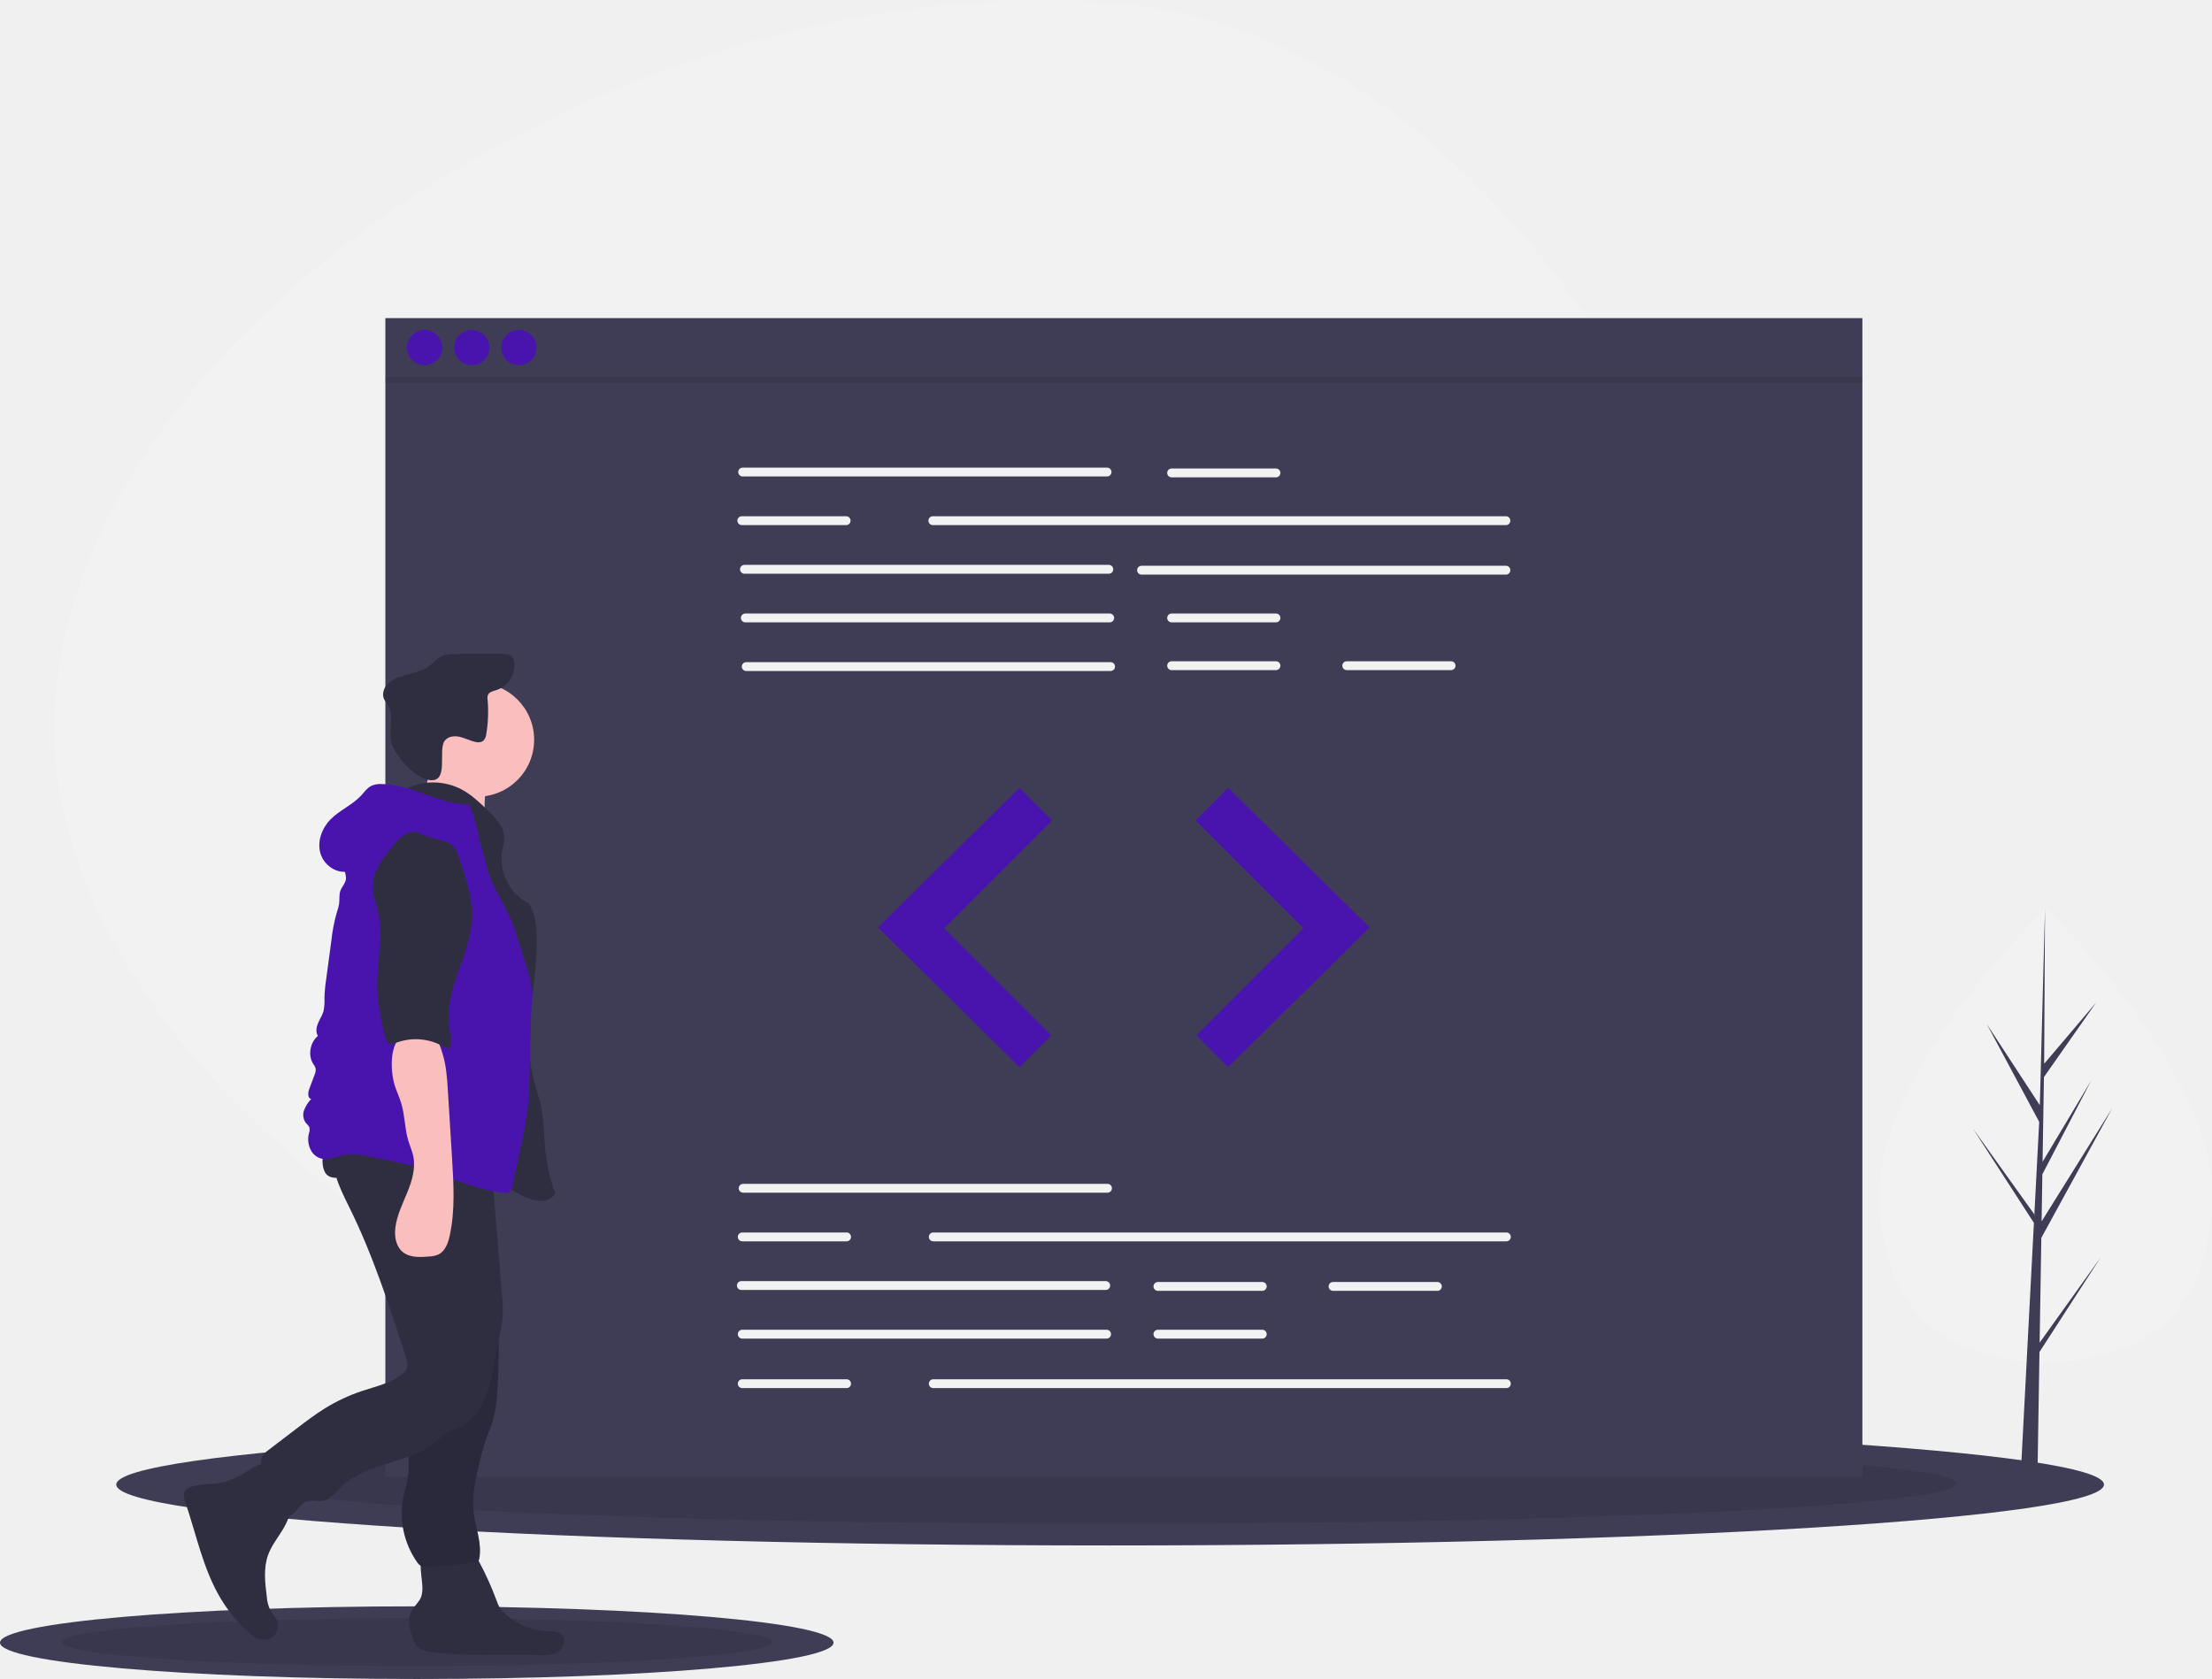
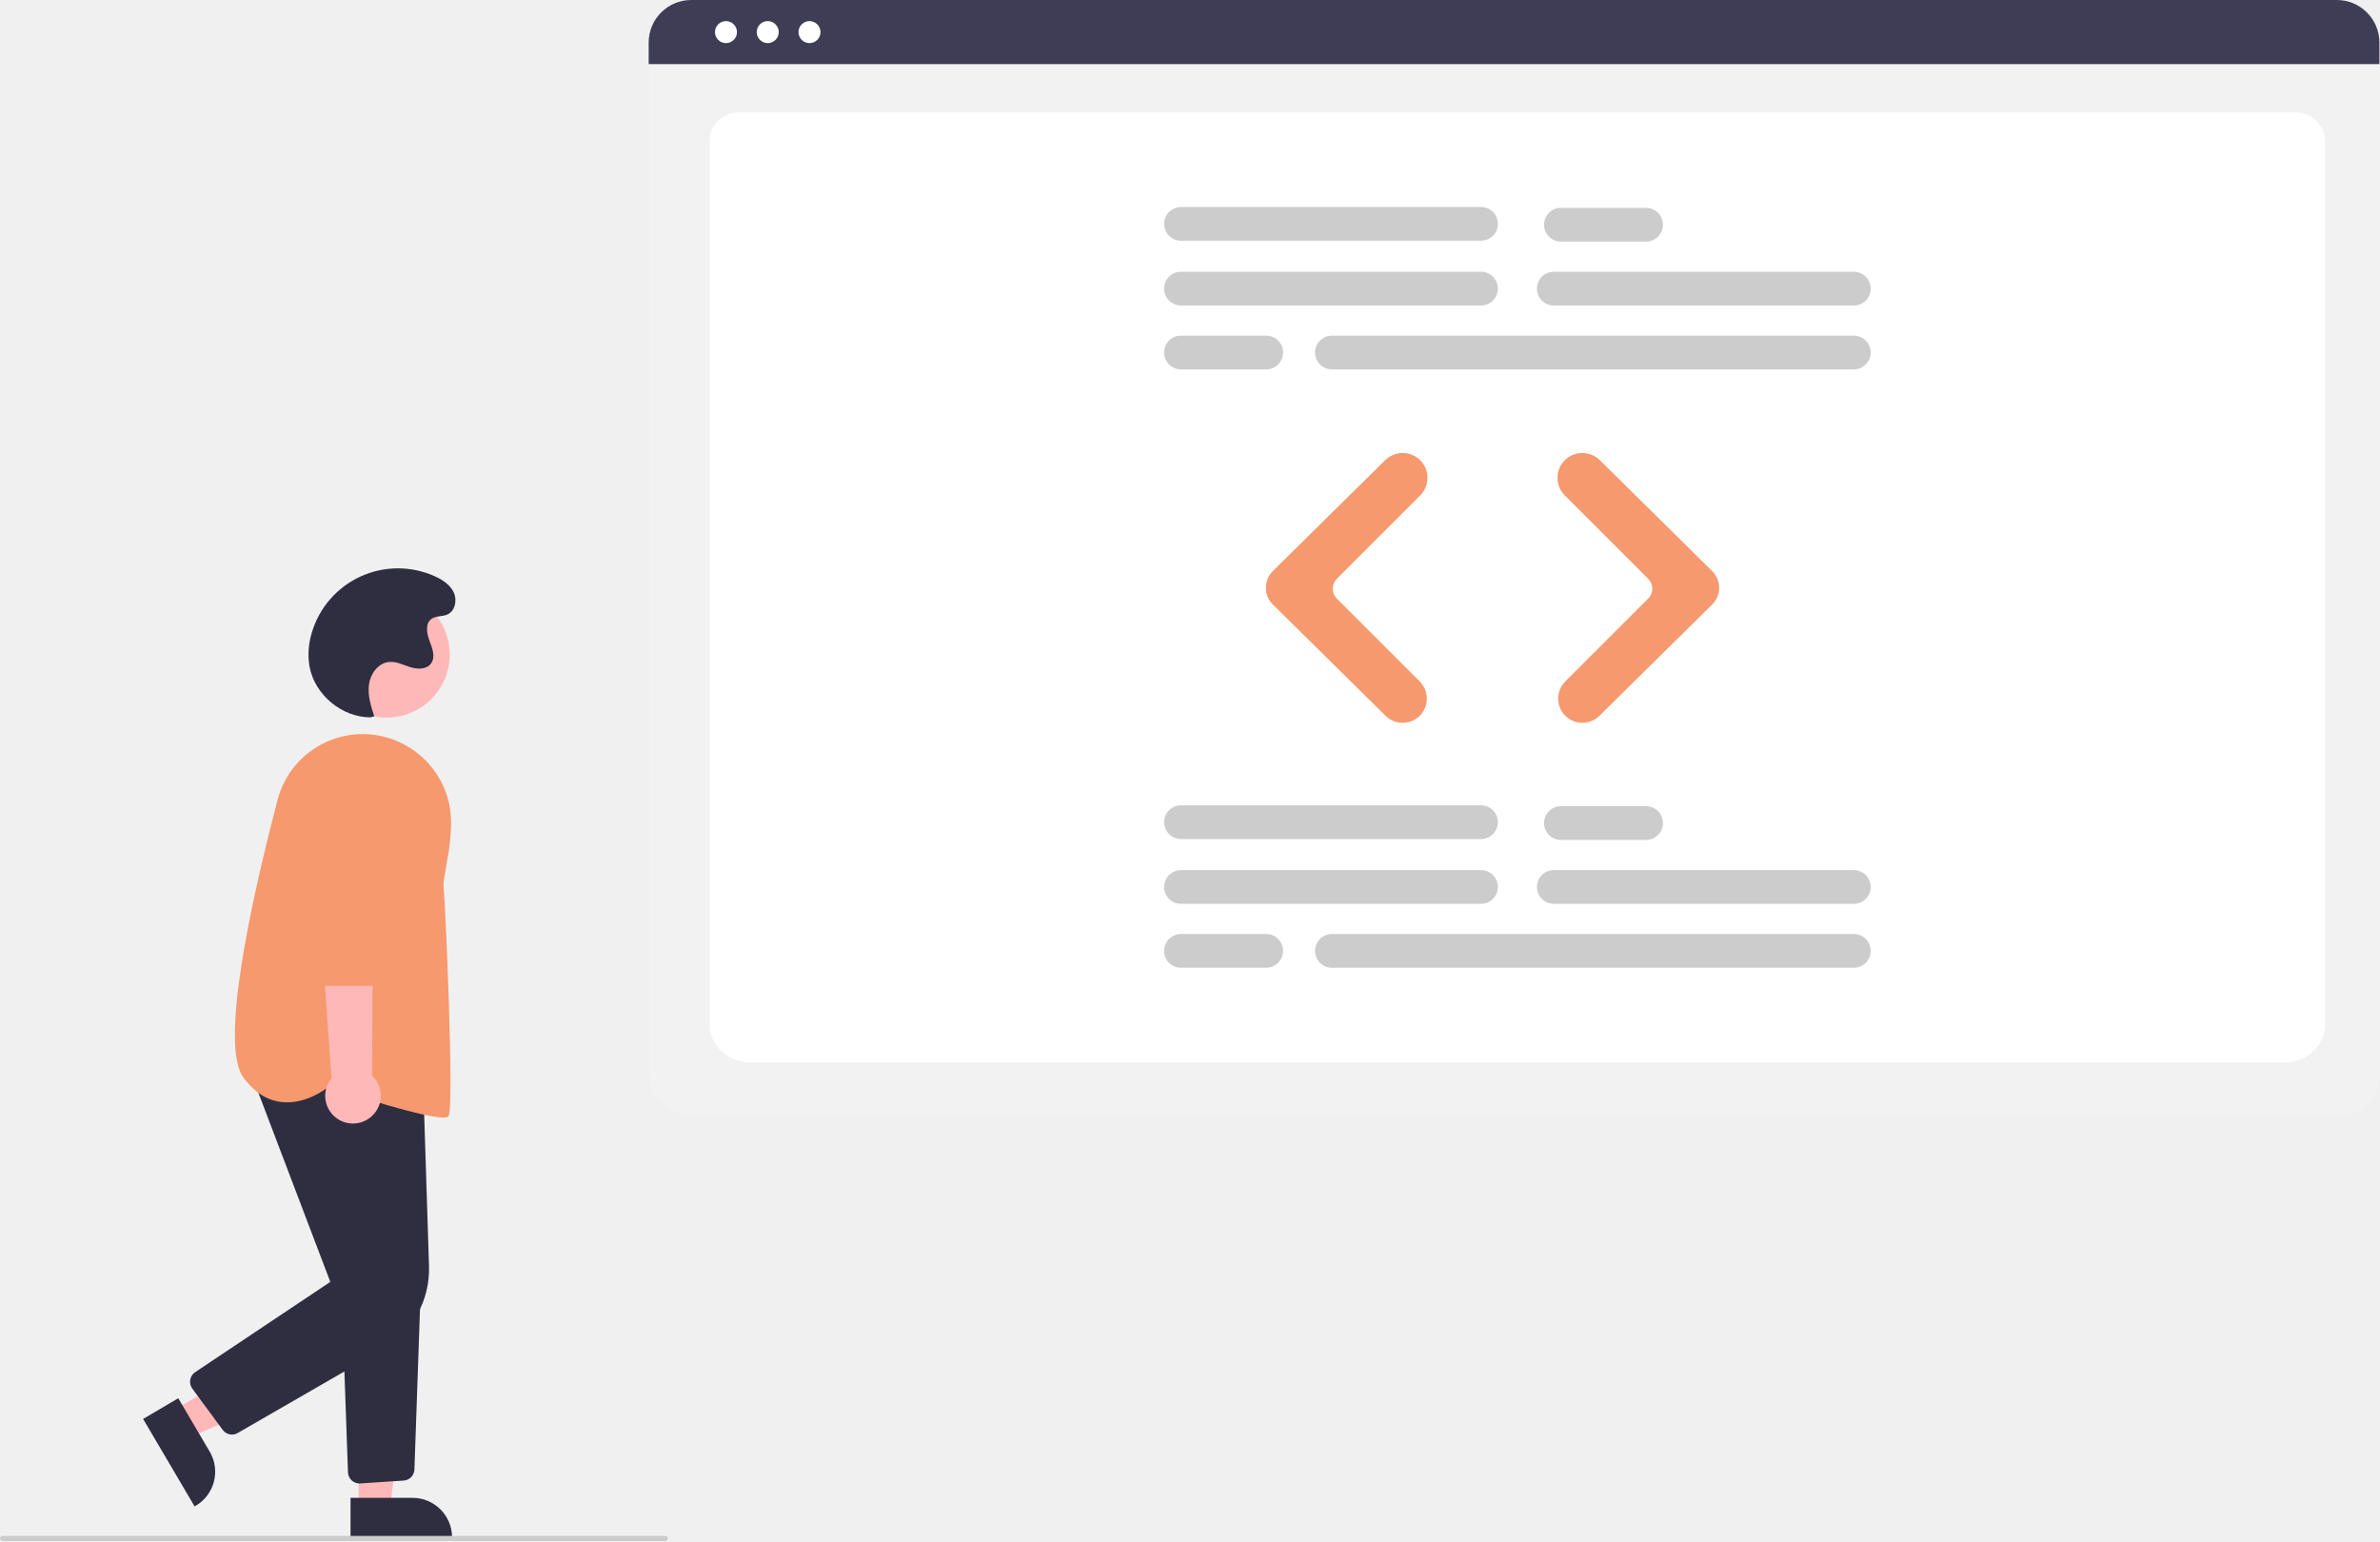
- <svg xmlns="http://www.w3.org/2000/svg" data-name="Layer 1" width="1126.194" height="855" viewBox="0 0 1126.194 855">
-   <path d="M544.864 755.938C302.465 737.49 13.394 549.672 28.111 356.28S322.797-17.142 565.196 1.305 947.128 381.167 932.41 574.558s-145.148 199.827-387.547 181.38z" fill="#f2f2f2" />
-   <ellipse cx="565.194" cy="756" rx="506" ry="31" fill="#3f3d56" />
-   <ellipse cx="565.194" cy="755.5" rx="431" ry="20.5" opacity=".1" />
-   <ellipse cx="212.194" cy="836.5" rx="212.194" ry="18.5" fill="#3f3d56" />
-   <ellipse cx="212.194" cy="836.202" rx="180.742" ry="12.234" opacity=".1" />
-   <path fill="#3f3d56" d="M196.194 162h752v590h-752z" />
-   <path d="M563.638 242.63H378.12a2.251 2.251 0 110-4.504h185.518a2.251 2.251 0 010 4.503zm203.079 24.765H474.932a2.251 2.251 0 010-4.503h291.785a2.251 2.251 0 110 4.503zM564.539 292.16H379.02a2.251 2.251 0 110-4.502h185.518a2.251 2.251 0 110 4.503zm202.178.45H581.199a2.251 2.251 0 010-4.502h185.518a2.251 2.251 0 110 4.503zm-201.728 24.316H379.471a2.251 2.251 0 010-4.503H564.99a2.251 2.251 0 110 4.503zm.451 24.766H379.921a2.251 2.251 0 010-4.503h185.517a2.251 2.251 0 110 4.503zm84.203-98.612h-53.134a2.251 2.251 0 010-4.503h53.134a2.251 2.251 0 110 4.502zm0 73.846h-53.134a2.251 2.251 0 010-4.503h53.134a2.251 2.251 0 110 4.503zm0 24.316h-53.134a2.251 2.251 0 110-4.503h53.134a2.251 2.251 0 110 4.503zm89.157 0h-53.134a2.251 2.251 0 010-4.503h53.133a2.251 2.251 0 110 4.503zm-307.996-73.847H377.67a2.251 2.251 0 010-4.503h53.134a2.251 2.251 0 010 4.503zM563.863 607.36H378.346a2.251 2.251 0 010-4.502h185.517a2.251 2.251 0 010 4.503zm-.9 49.532H377.445a2.251 2.251 0 110-4.503h185.518a2.251 2.251 0 010 4.503zm.45 24.766H377.895a2.251 2.251 0 110-4.503h185.518a2.251 2.251 0 110 4.503zm79.25-24.316H589.53a2.251 2.251 0 010-4.503h53.133a2.251 2.251 0 010 4.503zm0 24.316H589.53a2.251 2.251 0 010-4.503h53.133a2.251 2.251 0 110 4.503zm89.157-24.316h-53.134a2.251 2.251 0 110-4.503h53.134a2.251 2.251 0 010 4.503zm35.122-25.216H475.157a2.251 2.251 0 010-4.503h291.785a2.251 2.251 0 010 4.503zm-335.913 0h-53.134a2.251 2.251 0 010-4.503h53.134a2.251 2.251 0 010 4.503zm335.913 74.748H475.157a2.251 2.251 0 110-4.503h291.785a2.251 2.251 0 010 4.503zm-335.913 0h-53.134a2.251 2.251 0 110-4.503h53.134a2.251 2.251 0 110 4.503z" fill="#f2f2f2" />
-   <path fill="#4914ae" d="M519.06 401.13l-72.046 71.145 72.046 71.145 16.21-16.21-54.484-54.485 54.934-54.935-16.66-16.66zm106.267 0l72.046 71.145-72.046 71.145-16.21-16.21 54.485-54.485-54.935-54.935 16.66-16.66z" />
-   <circle cx="216.194" cy="177" r="9" fill="#4914ae" />
-   <circle cx="240.194" cy="177" r="9" fill="#4914ae" />
-   <circle cx="264.194" cy="177" r="9" fill="#4914ae" />
-   <path opacity=".1" d="M196.194 192h752v3h-752z" />
-   <path d="M1126.194 607.454c0 63.77-37.911 86.037-84.677 86.037s-84.676-22.266-84.676-86.037 84.676-144.898 84.676-144.898 84.677 81.126 84.677 144.898z" fill="#f2f2f2" />
-   <path fill="#3f3d56" d="M1038.433 683.736l.867-53.371 36.091-66.027-35.955 57.655.39-23.998 24.873-47.769-24.77 41.419.701-43.161 26.635-38.031-26.525 31.244.438-79.141-2.753 104.769.226-4.322-27.08-41.451 26.646 49.748-2.523 48.203-.075-1.28-31.219-43.621 31.124 48.141-.315 6.028-.057.091.026.495-6.402 122.296h8.553l1.026-63.168 31.049-48.024-30.971 43.275z" />
-   <path d="M122.622 751.091a43.126 43.126 0 01-8.178 3.503c-5.08 1.387-10.508.878-15.638 2.063-2.1.485-4.386 1.499-5.054 3.548-.49 1.504.043 3.127.554 4.624 5.668 16.62 9.085 34.266 18.125 49.32a74.64 74.64 0 0013.992 16.988c2.056 1.852 4.385 3.664 7.136 3.955a7.248 7.248 0 007.37-10.182c-.81-1.801-2.317-3.197-3.289-4.916a18.757 18.757 0 01-1.819-6.99c-.893-7.11-1.754-14.538.71-21.266 1.651-4.512 4.681-8.359 7.206-12.447s4.621-8.772 4.06-13.544c-.384-3.257-1.972-6.237-3.65-9.054-1.682-2.823-5.005-10.409-8.383-11.35-3.507-.979-10.084 4.181-13.142 5.748zm92.435 57.409a14.019 14.019 0 01-.664 4.745c-1.057 2.793-3.68 4.706-5.036 7.367-1.885 3.7-1.03 8.174.218 12.135.783 2.483 1.81 5.067 3.913 6.602a12.893 12.893 0 005.954 1.908c18.036 2.496 36.358 1.064 54.558 1.587 3.317.095 6.83.211 9.725-1.41s4.686-5.697 2.717-8.368c-1.769-2.398-5.265-2.376-8.242-2.517a33.912 33.912 0 01-20.913-8.615 15.112 15.112 0 01-2.934-3.377 20.753 20.753 0 01-1.534-3.517 156.799 156.799 0 00-9.083-20.119c-.98-1.815-2.087-3.705-3.906-4.676a10.323 10.323 0 00-4.24-.926c-4.536-.294-16.283-1.838-19.79 1.69-3.242 3.26-.672 13.351-.743 17.491z" fill="#2f2e41" />
-   <circle cx="242.971" cy="376.72" r="28.975" fill="#fbbebe" />
-   <path d="M216.806 400.646c-1.724 4.614-4.647 8.947-8.9 11.43l40.074 8.174a42.453 42.453 0 01-.562-17.869 10.3 10.3 0 00.24-4.409c-.754-2.907-4.027-4.306-6.955-4.974-7.314-1.667-13.782-2.561-20.579-5.792-2.077 3.557-1.787 9.34-3.318 13.44z" fill="#fbbebe" />
-   <path d="M207.57 401.227a31.338 31.338 0 0127.314.714c5.138 2.707 9.392 6.794 13.571 10.826 3.853 3.717 7.963 7.972 8.236 13.319.133 2.59-.676 5.122-1.084 7.683a25.766 25.766 0 0013.78 26.47c3.184 5.303 3.84 11.729 3.89 17.914.185 23.436-7.21 47.16-1.93 69.995 1.239 5.362 3.16 10.554 4.231 15.952 1.387 6.99 1.319 14.18 2.044 21.27a95.266 95.266 0 005.114 22.495c-1.744 2.774-5.374 3.837-8.643 3.613s-6.325-1.644-9.242-3.136c-14.123-7.227-27.059-16.757-41.687-22.9-9.677-4.063-19.987-6.595-29.376-11.288s-18.12-12.142-20.99-22.238c-1.241-4.365-1.318-8.965-1.385-13.503-.286-19.114-.55-38.436 3.61-57.094 3.669-16.453 10.741-32.194 12.284-48.98.502-5.465.513-11.314 3.566-15.874 4.315-6.445 13.632-8.114 16.698-15.238z" fill="#2f2e41" />
-   <path d="M226.492 377.13c1.707-2.228 5-2.531 7.727-1.872s5.243 2.064 7.998 2.598a4.675 4.675 0 003.743-.526 5.444 5.444 0 001.616-3.57 68.163 68.163 0 00.67-17.38 5.147 5.147 0 01.16-2.438c.681-1.643 2.762-2.034 4.461-2.562a13.316 13.316 0 009.013-13.633 5.42 5.42 0 00-1.657-3.74c-1.175-.958-2.82-1.017-4.336-1.029q-11.683-.094-23.366.006c-2.883.024-5.91.095-8.41 1.532-1.847 1.063-3.221 2.773-4.88 4.112-4.326 3.491-10.178 4.201-15.441 5.99a15.308 15.308 0 00-6.768 4.036c-1.75 2-2.592 4.974-1.492 7.393a26.252 26.252 0 001.886 2.904c3.105 4.964 1.038 11.403 1.502 17.24.579 7.288 11.365 19.111 18.679 20.836 11.807 2.784 4.986-15.113 8.895-19.898zm-16.358 319.553c.745 5.321 1.701 10.661 1.446 16.029-.357 7.493-3.06 14.714-3.56 22.2-.372 5.59.49 11.241-.286 16.79-.497 3.554-1.656 6.979-2.373 10.494a43.395 43.395 0 006.973 33.266 5.448 5.448 0 002.024 1.96 5.714 5.714 0 002.507.333 179.947 179.947 0 0025.17-2.288 2.414 2.414 0 001.617-.713 2.266 2.266 0 00.35-.954c1.545-7.936-1.976-15.893-2.871-23.928-.956-8.58 1.103-17.178 3.146-25.565a113.548 113.548 0 013.467-12.228c.988-2.697 2.181-5.32 3.037-8.063a61.46 61.46 0 002.202-13.202q.892-10.575.945-21.2a88.958 88.958 0 00-1.665-20.01c-1.878-8.337-5.724-16.08-9.536-23.73a15.029 15.029 0 00-5.618 2.67 125.38 125.38 0 01-15.35 8.481c-3.567 1.657-10.522 2.834-12.786 6.286-2.232 3.405-.792 10.35-.621 14.106q.439 9.667 1.782 19.266z" fill="#2f2e41" />
-   <path d="M210.134 696.683c.745 5.321 1.701 10.661 1.446 16.029-.357 7.493-3.06 14.714-3.56 22.2-.372 5.59.49 11.241-.286 16.79-.497 3.554-1.656 6.979-2.373 10.494a43.395 43.395 0 006.973 33.266 5.448 5.448 0 002.024 1.96 5.714 5.714 0 002.507.333 179.947 179.947 0 0025.17-2.288 2.414 2.414 0 001.617-.713 2.266 2.266 0 00.35-.954c1.545-7.936-1.976-15.893-2.871-23.928-.956-8.58 1.103-17.178 3.146-25.565a113.548 113.548 0 013.467-12.228c.988-2.697 2.181-5.32 3.037-8.063a61.46 61.46 0 002.202-13.202q.892-10.575.945-21.2a88.958 88.958 0 00-1.665-20.01c-1.878-8.337-5.724-16.08-9.536-23.73a15.029 15.029 0 00-5.618 2.67 125.38 125.38 0 01-15.35 8.481c-3.567 1.657-10.522 2.834-12.786 6.286-2.232 3.405-.792 10.35-.621 14.106q.439 9.667 1.782 19.266z" opacity=".1" />
-   <path d="M170.961 583.018c-3.848 10.36 1.808 21.554 6.722 31.452 12.106 24.386 20.513 50.408 28.875 76.317.626 1.941 1.252 4.059.554 5.975a7.825 7.825 0 01-2.822 3.347c-5.766 4.379-13.107 5.938-19.975 8.23a90.184 90.184 0 00-18.943 8.88c-4.976 3.083-9.639 6.643-14.291 10.197l-14.812 11.312a9.903 9.903 0 00-2.476 2.397c-1.429 2.241-.844 5.167-.132 7.728a131.432 131.432 0 007.252 19.792 6.911 6.911 0 002.63 3.447c2.312 1.242 5.14-.405 6.905-2.347s3.292-4.36 5.78-5.193c2.487-.833 5.223.176 7.819-.189 4.198-.59 6.986-4.457 10.012-7.426 12.366-12.131 33.01-11.251 46.613-21.977a59.228 59.228 0 016.23-4.868c2.3-1.36 4.908-2.105 7.294-3.307 7.257-3.654 11.819-11.208 14.262-18.957s3.141-15.928 4.897-23.86c.908-4.101 2.103-8.158 2.507-12.339a66.094 66.094 0 00-.253-11.666l-4.908-60.715c-.4-4.943-.8-9.893-1.576-14.79-14.577.52-29.143 1.107-43.728 1.28-11.605.136-23.424.948-34.436-2.72z" fill="#2f2e41" />
-   <path d="M165.602 597.221c1.978 3.18 6.79 3.114 10.105 1.37s5.889-4.672 9.21-6.4c4.464-2.323 9.747-2.236 14.777-2.094 7.963.225 16.025.465 23.687 2.647 7.924 2.257 15.64 6.603 23.834 5.736 1.425-.15 2.985-.56 3.76-1.765a5.544 5.544 0 00.62-2.836l.268-7.159a6.464 6.464 0 00-.57-3.625 6.082 6.082 0 00-2.716-2.08c-11.663-5.646-24.964-6.697-37.915-7.14q-9.874-.34-19.757-.28c-5.591.035-12.303-.774-17.739.72-7.295 2.005-11.265 16.954-7.563 22.906z" fill="#2f2e41" />
-   <path d="M238.84 409.726c-15.283-.136-29.132-10.223-44.413-10.469a11.514 11.514 0 00-5.392.93c-2.13 1.073-3.53 3.147-5.147 4.9-4.518 4.892-11.061 7.504-15.703 12.28-4.352 4.478-6.773 11.15-5.055 17.153s8.204 10.609 14.28 9.165a36.8 36.8 0 0114.336-19.479 72.887 72.887 0 0111.206-5.882c6.868-3.112 14.547-6.283 21.718-3.95a30.638 30.638 0 017.409 4.04l11.954 8.03c-1.393-5.494-2.646-11.656-5.194-16.718z" fill="#4914ae" />
-   <path d="M175.65 438.374c-2.03 2.532.893 6.2.446 9.413-.298 2.135-2.055 3.766-2.786 5.793-.758 2.1-.356 4.427-.644 6.642a28.489 28.489 0 01-1.275 4.73 84.975 84.975 0 00-2.686 14.025l-2.675 19.975a75.681 75.681 0 00-.846 9.078 27.107 27.107 0 01-.452 6.787c-.592 2.183-1.904 4.093-2.786 6.176s-1.292 4.602-.1 6.524c-3.991 3.325-5.178 9.854-2.387 14.235a7.9 7.9 0 011.23 2.265 5.82 5.82 0 01-.542 3.34l-2.704 7.207c-.693 1.845-.912 4.653 1.013 5.074a17.006 17.006 0 00-3.651 5.767 6.866 6.866 0 00.972 6.506 8.289 8.289 0 011.695 2.056 5.473 5.473 0 01-.196 3.243 11.906 11.906 0 001.473 9.334 8.371 8.371 0 008.418 3.608c5.41-1.22 10.273-3.147 15.728-2.146 11.746 2.156 23.53 4.32 34.906 7.952 12.984 4.146 25.556 10.225 39.126 11.5a3.798 3.798 0 002.617-.406 3.93 3.93 0 001.21-2.488l4.194-19.665a202.363 202.363 0 003.855-22.027c.477-4.781.613-9.59.75-14.393l1.08-38.23a38.197 38.197 0 00-2.2-16.62l-6.218-19.848c-3.548-11.327-11.687-21.372-14.585-32.882-1.834-7.285-3.19-15.103-8.108-20.781-7.013-8.095-19.145-9.354-29.764-7.962-4.797.628-9.636 1.714-13.785 4.201-4.798 2.877-8.333 7.41-11.753 11.837-2.818 3.649-5.687 6.582-8.57 10.18z" fill="#4914ae" />
-   <path d="M200.444 550.823c.875 3.773 2.712 7.252 3.837 10.957 1.884 6.21 1.725 12.896 3.605 19.106.79 2.606 1.933 5.109 2.5 7.773 1.32 6.21-.608 12.635-3.004 18.515s-5.313 11.678-6.09 17.98c-.549 4.438.238 9.45 3.66 12.33 3.551 2.99 8.712 2.788 13.338 2.39a14.016 14.016 0 004.841-1.008c3.538-1.673 5.028-5.86 5.855-9.685 2.771-12.819 1.98-26.106 1.174-39.196l-2.106-34.235c-.405-6.59-.84-13.318-2.87-19.646-.74-2.302-2.027-6.954-4.13-8.424-2.082-1.455-8.03-1.52-10.608-1.641-12.098-.569-11.963 16.317-10.002 24.784z" fill="#fbbebe" />
-   <path d="M213.848 424.423c-2.47-1.293-5.583-.736-7.972.705a24.568 24.568 0 00-5.972 5.798c-5.338 6.517-10.99 13.995-10.198 22.382.296 3.145 1.5 6.12 2.317 9.172 3.58 13.38-.379 27.53.075 41.373.263 7.999 2.003 15.867 3.737 23.68.353 1.594.92 3.44 2.462 3.977 1.16.403 2.41-.115 3.558-.551a28.371 28.371 0 0125.963 3.272c2.865-1.529 1.791-6.363 1.149-9.546-1.909-9.457.682-19.214 3.828-28.335s6.91-18.23 7.432-27.865c.59-10.916-3.029-21.57-6.6-31.903-.78-2.255-1.631-4.62-3.438-6.178a13.665 13.665 0 00-5.203-2.377c-3.793-1.121-7.634-1.769-11.138-3.604z" fill="#2f2e41" />
+ <svg xmlns="http://www.w3.org/2000/svg" data-name="Layer 1" width="926.622" height="600.085" viewBox="0 0 926.622 600.085">
+   <circle cx="150.534" cy="254.872" r="24.561" fill="#ffb8b8" />
+   <path fill="#ffb8b8" d="M67.543 549.197l6.219 10.566 43.712-18.96-9.179-15.593-40.752 23.987z" />
+   <path d="M69.406 544.472l12.248 20.807a15.386 15.386 0 01-5.455 21.065l-.431.254-20.052-34.067z" fill="#2f2e41" />
+   <path fill="#ffb8b8" d="M139.6 587.26l12.26-.001 5.832-47.288-18.094.001.002 47.288z" />
+   <path d="M136.473 583.257h24.144a15.386 15.386 0 0115.387 15.385v.5l-39.53.002zM90.311 558.61a4.493 4.493 0 01-3.624-1.833l-11.823-16.059a4.5 4.5 0 011.124-6.41l52.614-35.142-31.746-83.474 67.889 5.602 2.286 71.734a36.046 36.046 0 01-18.045 32.423L92.56 558.005a4.486 4.486 0 01-2.249.605z" fill="#2f2e41" />
+   <path d="M139.97 577.66a4.5 4.5 0 01-4.489-4.34l-2.488-69.882 30.809-1.623-2.453 70.384a4.487 4.487 0 01-4.2 4.333l-16.873 1.118a4.6 4.6 0 01-.306.01z" fill="#2f2e41" />
+   <path d="M172.602 435.171c-7.839 0-35.217-8.816-44.721-11.959-1.422 1.138-9.234 6.979-18.352 5.911-5.626-.66-10.578-3.844-14.72-9.465-9.147-12.415 2.15-65.652 13.239-108.126a34.268 34.268 0 0140.528-24.88 34.571 34.571 0 0126.088 25.378c2.087 8.498.291 18.494-1.02 25.794-.616 3.431-1.103 6.142-.937 7.474.644 5.149 4.219 85.892 1.92 89.34-.245.367-.953.533-2.025.533z" fill="#f6996e" />
+   <path d="M143.927 435.314a10.743 10.743 0 00.941-16.445l.486-97.844-23.045 3.837 6.77 94.97a10.8 10.8 0 0014.848 15.482z" fill="#ffb8b8" />
+   <path d="M149.257 383.86h-24.822a4.514 4.514 0 01-4.5-4.458l-.61-67.292a17.603 17.603 0 1135.205.043l-.773 67.26a4.515 4.515 0 01-4.5 4.448z" fill="#f6996e" />
+   <path d="M144.28 279.331c-11.245.02-21.854-8.868-23.803-19.943a28.671 28.671 0 01.92-13.014 34.954 34.954 0 0147.935-21.953c3.008 1.362 5.971 3.317 7.349 6.318s.515 7.195-2.498 8.545c-1.97.883-4.44.45-6.187 1.716-2.51 1.82-1.864 5.692-.743 8.581s2.388 6.387.51 8.853c-1.751 2.297-5.25 2.226-8.005 1.361s-5.476-2.313-8.349-2.018c-4.19.43-7.201 4.598-7.759 8.773s.755 8.349 2.05 12.357z" fill="#2f2e41" />
+   <path d="M259 600.085H1a1 1 0 110-2h258a1 1 0 010 2z" fill="#ccc" />
+   <path d="M910.122 434.548H269.283a16.519 16.519 0 01-16.5-16.5V22.894a12.102 12.102 0 0112.088-12.088h649.454a12.311 12.311 0 0112.297 12.297v394.945a16.519 16.519 0 01-16.5 16.5z" fill="#f2f2f2" />
+   <path d="M889.402 413.716H292.157c-8.755 0-15.877-6.67-15.877-14.869V54.742c0-6.08 5.278-11.026 11.765-11.026H893.32c6.595 0 11.96 5.028 11.96 11.208v343.923c0 8.199-7.122 14.869-15.877 14.869z" fill="#fff" />
+   <path d="M926.392 24.95h-673.84v-8.4A16.574 16.574 0 01269.112 0h640.72a16.574 16.574 0 0116.56 16.55z" fill="#3f3d56" />
+   <circle cx="282.647" cy="12.5" r="4.283" fill="#fff" />
+   <circle cx="298.906" cy="12.5" r="4.283" fill="#fff" />
+   <circle cx="315.165" cy="12.5" r="4.283" fill="#fff" />
+   <path d="M576.61 118.954H459.802a6.566 6.566 0 010-13.132H576.61a6.566 6.566 0 110 13.132zm145.147 0H604.949a6.566 6.566 0 010-13.132h116.808a6.566 6.566 0 110 13.132zm0 24.883H518.552a6.566 6.566 0 110-13.133h203.205a6.566 6.566 0 110 13.133zM576.61 93.727H459.802a6.566 6.566 0 010-13.133H576.61a6.566 6.566 0 110 13.133zm64.28.345h-33.177a6.566 6.566 0 010-13.132h33.177a6.566 6.566 0 110 13.132zm-147.911 49.765h-33.177a6.566 6.566 0 010-13.133h33.177a6.566 6.566 0 110 13.133zm83.631 208.117H459.802a6.566 6.566 0 010-13.132H576.61a6.566 6.566 0 110 13.132zm145.147 0H604.949a6.566 6.566 0 010-13.132h116.808a6.566 6.566 0 110 13.132zm0 24.883H518.552a6.566 6.566 0 110-13.133h203.205a6.566 6.566 0 110 13.133zm-145.147-50.11H459.802a6.566 6.566 0 010-13.133H576.61a6.566 6.566 0 110 13.133zm64.28.345h-33.177a6.566 6.566 0 010-13.132h33.177a6.566 6.566 0 010 13.132zm-147.911 49.765h-33.177a6.566 6.566 0 010-13.133h33.177a6.566 6.566 0 110 13.133z" fill="#ccc" />
+   <path d="M546.104 281.462a9.397 9.397 0 01-6.624-2.71l-43.908-43.36a9.152 9.152 0 010-13.023l43.73-43.184a9.702 9.702 0 0113.644.043 9.689 9.689 0 010 13.686l-32.495 32.497a5.413 5.413 0 000 7.646l32.32 32.32a9.418 9.418 0 01-6.667 16.085zm69.966 0a9.418 9.418 0 01-6.667-16.084l32.32-32.32a5.413 5.413 0 000-7.647l-32.496-32.497a9.678 9.678 0 010-13.686 9.702 9.702 0 0113.643-.043l43.732 43.184a9.152 9.152 0 010 13.023l-43.91 43.36a9.399 9.399 0 01-6.623 2.71z" fill="#f6996e" />
</svg>
